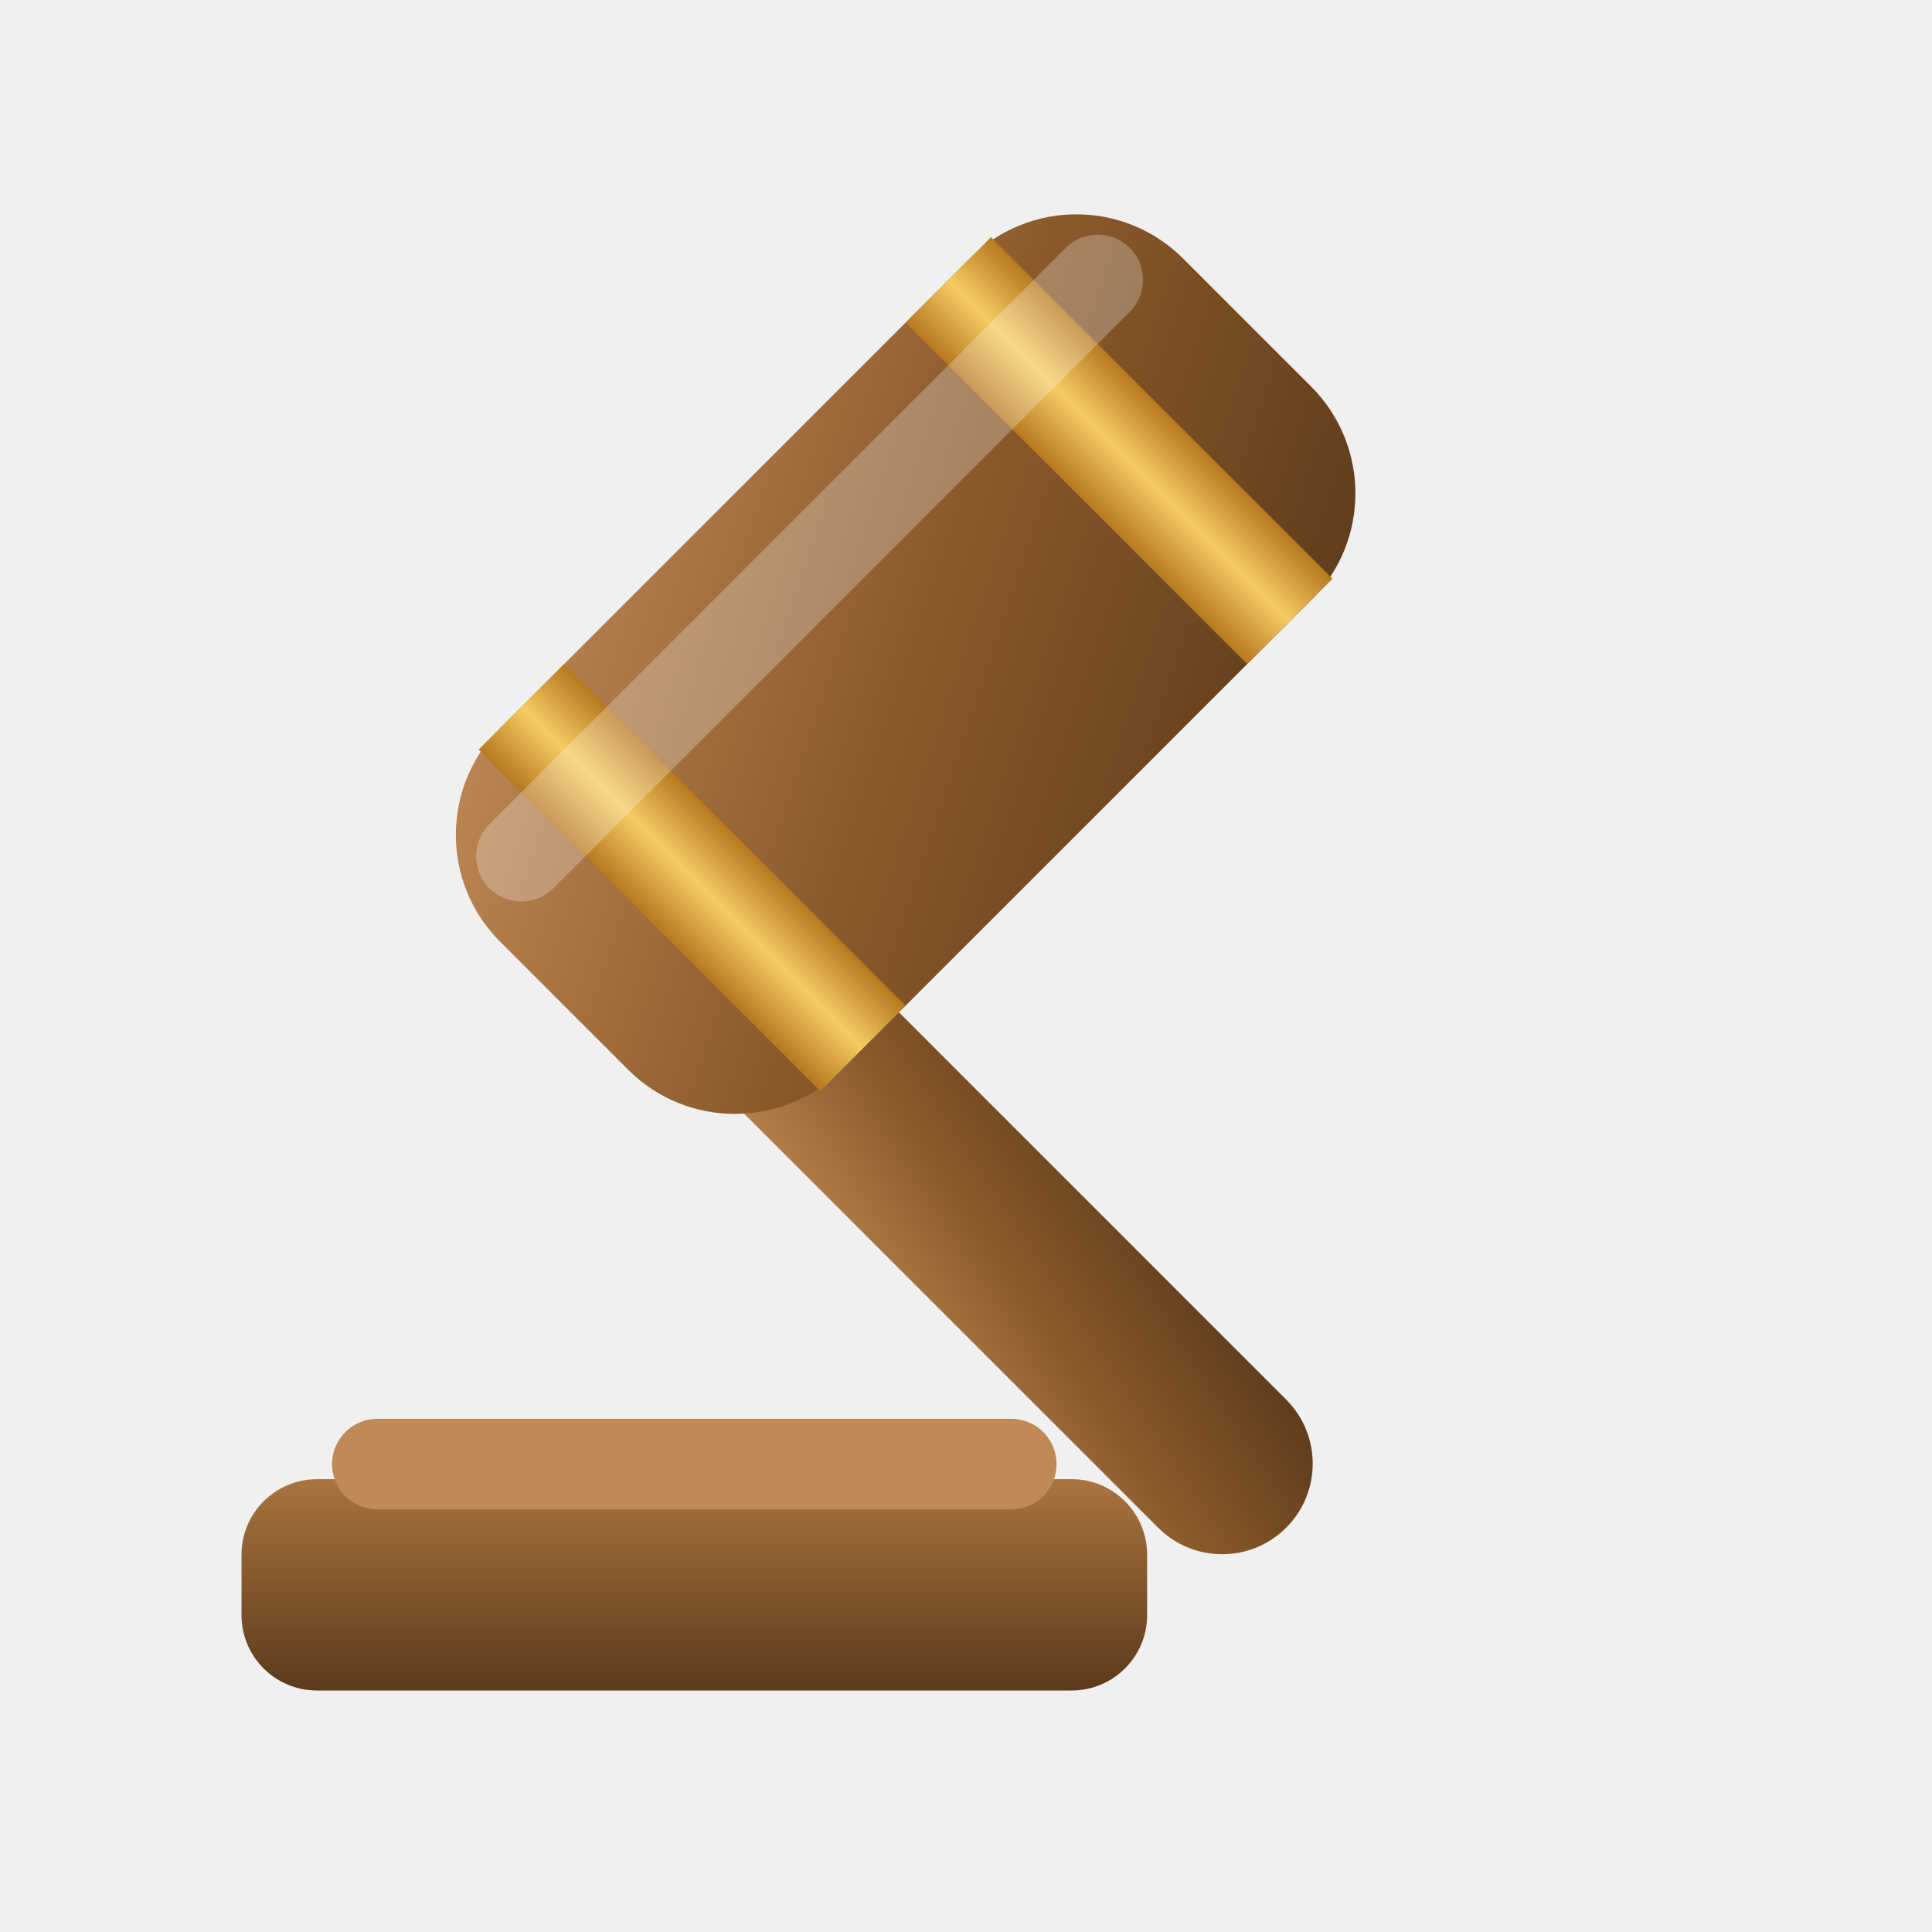
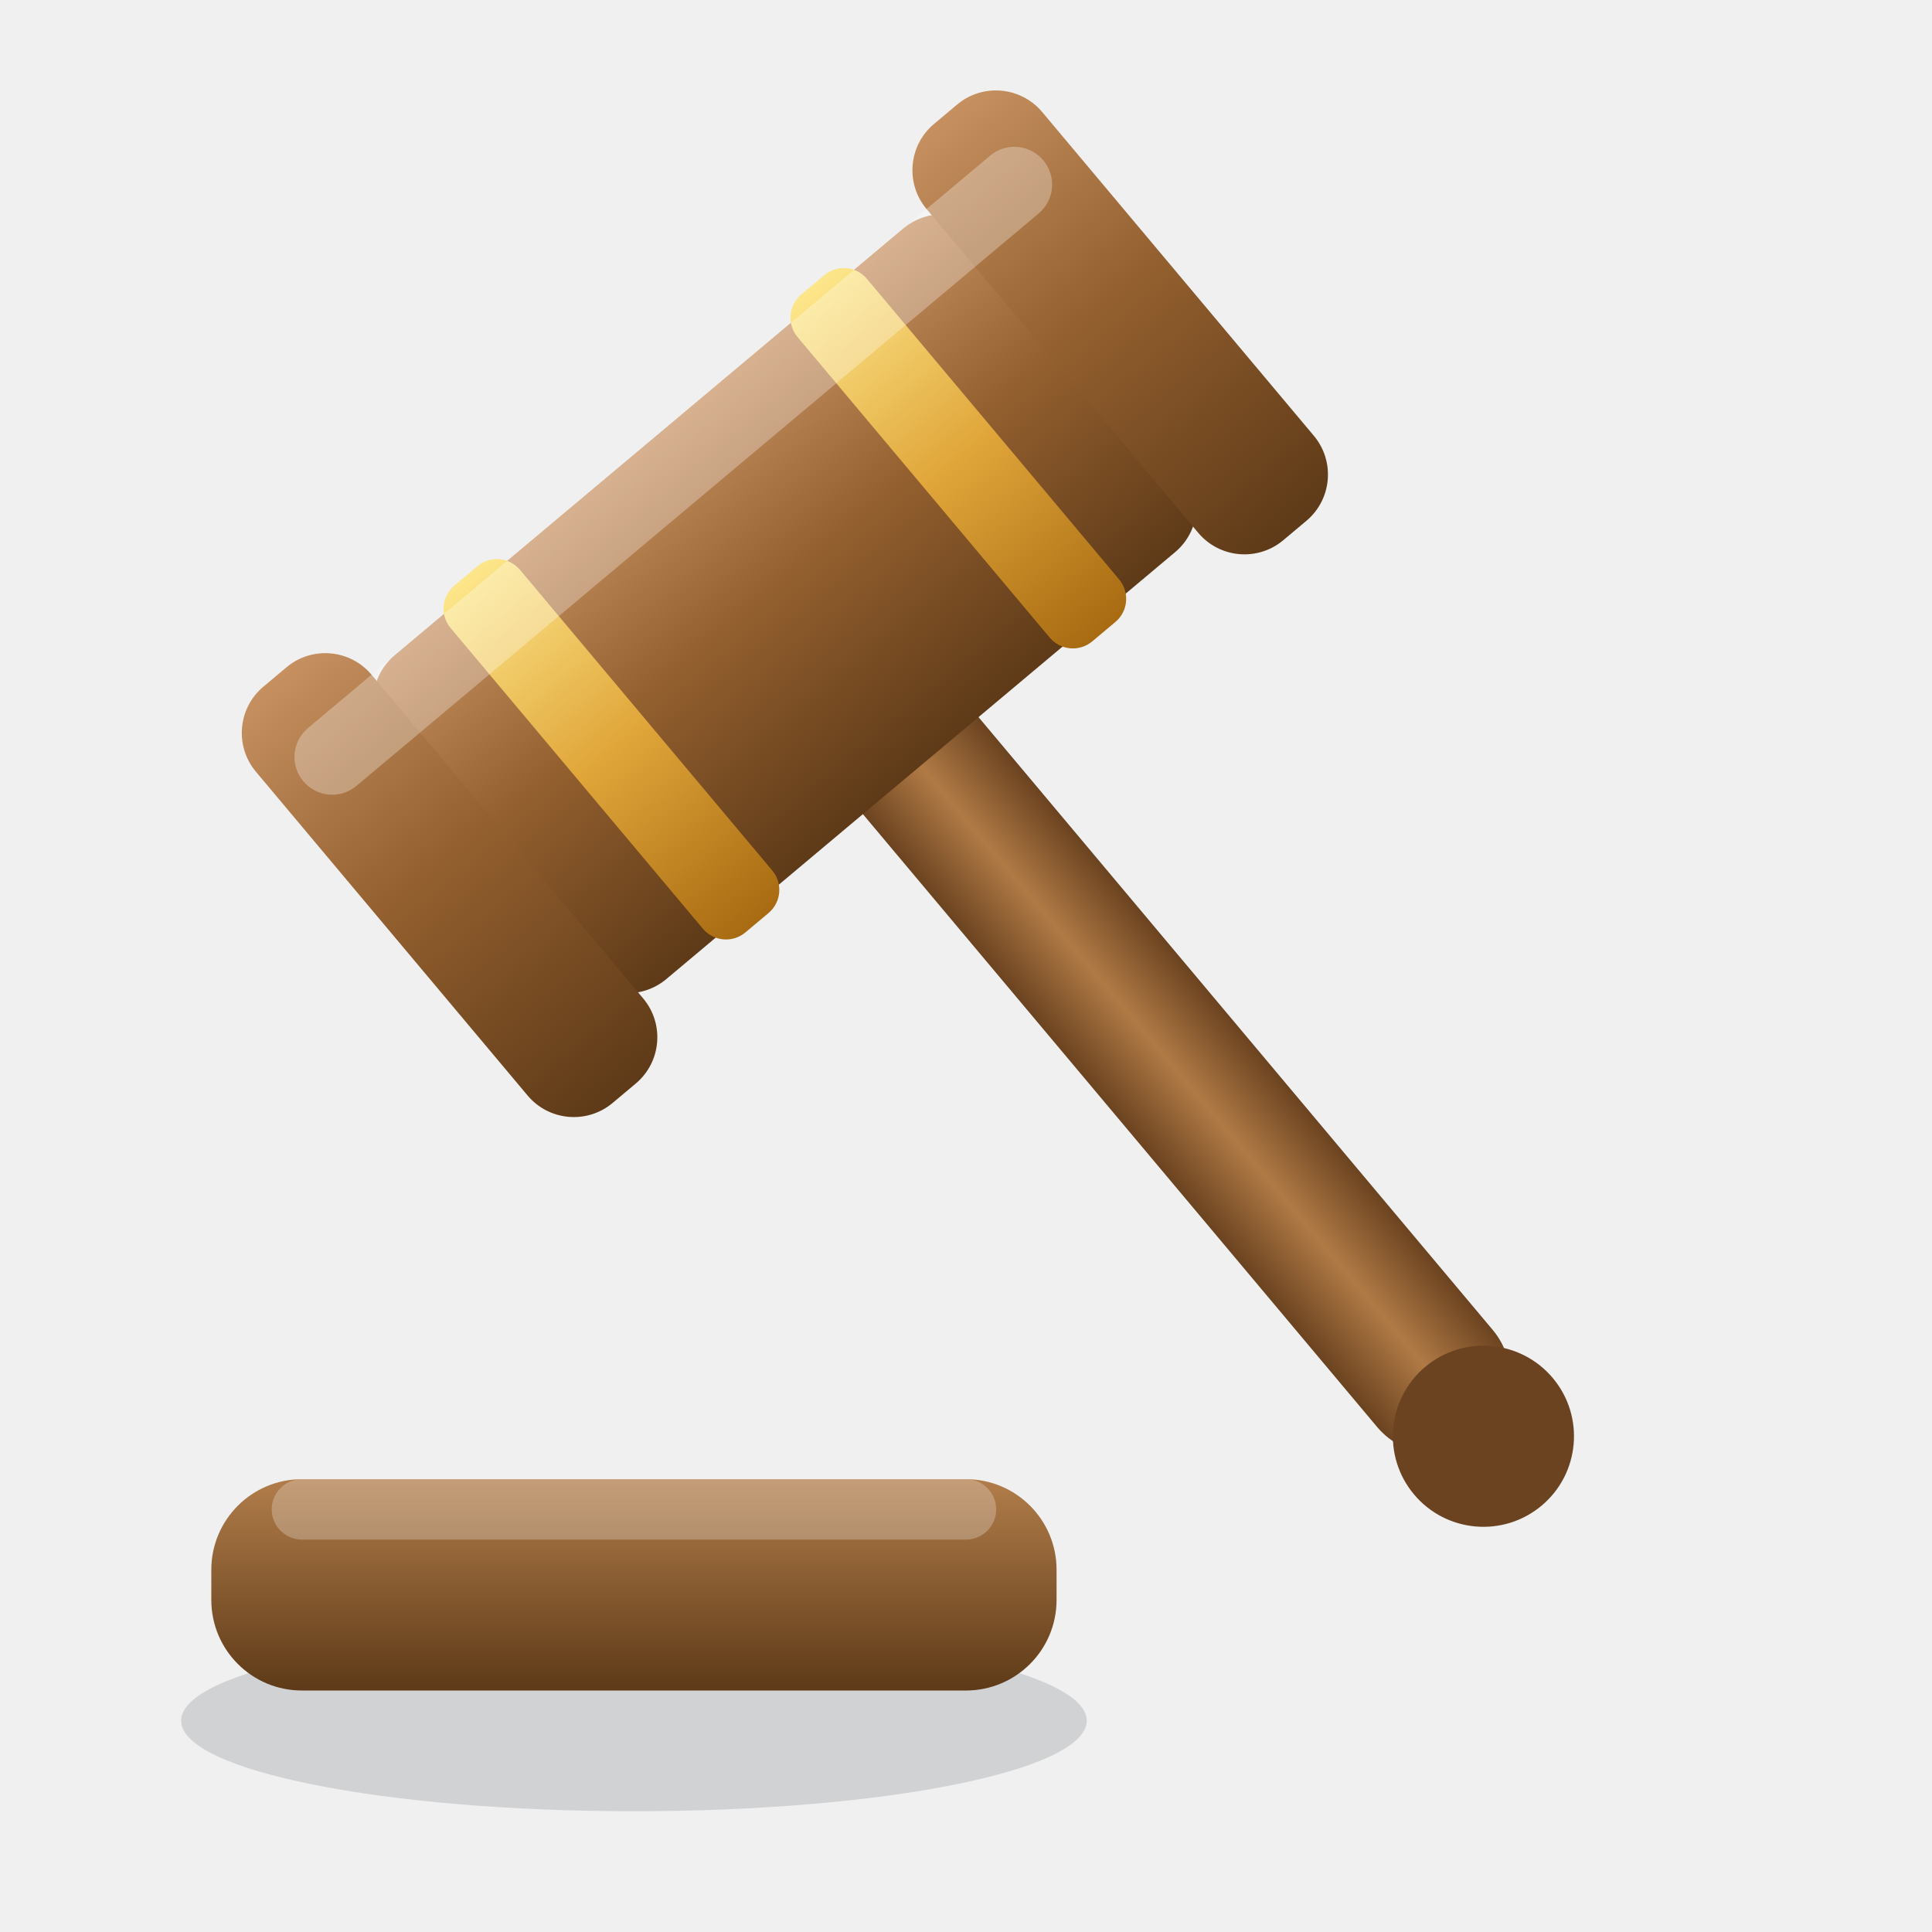
<svg xmlns="http://www.w3.org/2000/svg" viewBox="0 0 64 64">
  <defs>
-     <linearGradient id="wood" x1="0" y1="0" x2="1" y2="1">
-       <stop offset="0" stop-color="#C08A57" />
-       <stop offset="0.5" stop-color="#8B5A2B" />
-       <stop offset="1" stop-color="#5C3A1A" />
+     <linearGradient id="wood" x1="0" y1="0" x2="0" y2="1">
+       <stop offset="0" stop-color="#C69060" />
+       <stop offset="0.45" stop-color="#94602F" />
+       <stop offset="1" stop-color="#5E3A18" />
    </linearGradient>
-     <linearGradient id="brassBand" x1="0" y1="0" x2="1" y2="0">
-       <stop offset="0" stop-color="#B7791F" />
-       <stop offset="0.5" stop-color="#F6CB63" />
-       <stop offset="1" stop-color="#B7791F" />
+     <linearGradient id="handle" x1="0" y1="0" x2="1" y2="0">
+       <stop offset="0" stop-color="#6B4320" />
+       <stop offset="0.5" stop-color="#B07A45" />
+       <stop offset="1" stop-color="#6B4320" />
+     </linearGradient>
+     <linearGradient id="brass" x1="0" y1="0" x2="0" y2="1">
+       <stop offset="0" stop-color="#FDE68A" />
+       <stop offset="0.5" stop-color="#E0A63A" />
+       <stop offset="1" stop-color="#A86B12" />
    </linearGradient>
    <linearGradient id="block" x1="0" y1="0" x2="0" y2="1">
-       <stop offset="0" stop-color="#A9743F" />
-       <stop offset="1" stop-color="#5C3A1A" />
+       <stop offset="0" stop-color="#B17D4A" />
+       <stop offset="1" stop-color="#5E3A18" />
    </linearGradient>
  </defs>
-   <rect x="8" y="49" width="30" height="7" rx="2.5" fill="url(#block)" />
-   <rect x="11" y="47" width="24" height="3" rx="1.5" fill="#C08A57" />
-   <rect x="29" y="25" width="6" height="30" rx="3" transform="rotate(-45 32 40)" fill="url(#wood)" />
-   <g transform="rotate(-45 30 22)">
-     <rect x="14" y="14" width="32" height="16" rx="5" fill="url(#wood)" />
-     <rect x="18" y="14" width="4" height="16" fill="url(#brassBand)" />
-     <rect x="38" y="14" width="4" height="16" fill="url(#brassBand)" />
-     <rect x="15" y="16" width="30" height="3" rx="1.5" fill="#FFFFFF" fill-opacity="0.25" />
+   <ellipse cx="21" cy="57" rx="15" ry="3" fill="#1F2937" fill-opacity="0.15" />
+   <rect x="7" y="49" width="28" height="7" rx="3" fill="url(#block)" />
+   <rect x="9" y="49" width="24" height="2" rx="1" fill="#FFFFFF" fill-opacity="0.25" />
+   <g transform="rotate(-40 26 20)">
+     <rect x="23.5" y="24" width="5" height="32" rx="2.5" fill="url(#handle)" />
+     <circle cx="26" cy="56" r="3" fill="#6B4320" />
+     <rect x="13" y="13" width="26" height="14" rx="2" fill="url(#wood)" />
+     <rect x="17" y="12.5" width="3" height="15" rx="1" fill="url(#brass)" />
+     <rect x="32" y="12.5" width="3" height="15" rx="1" fill="url(#brass)" />
+     <rect x="9" y="11" width="5" height="18" rx="2" fill="url(#wood)" />
+     <rect x="38" y="11" width="5" height="18" rx="2" fill="url(#wood)" />
+     <rect x="10" y="13" width="32" height="2.5" rx="1.25" fill="#FFFFFF" fill-opacity="0.3" />
  </g>
</svg>
